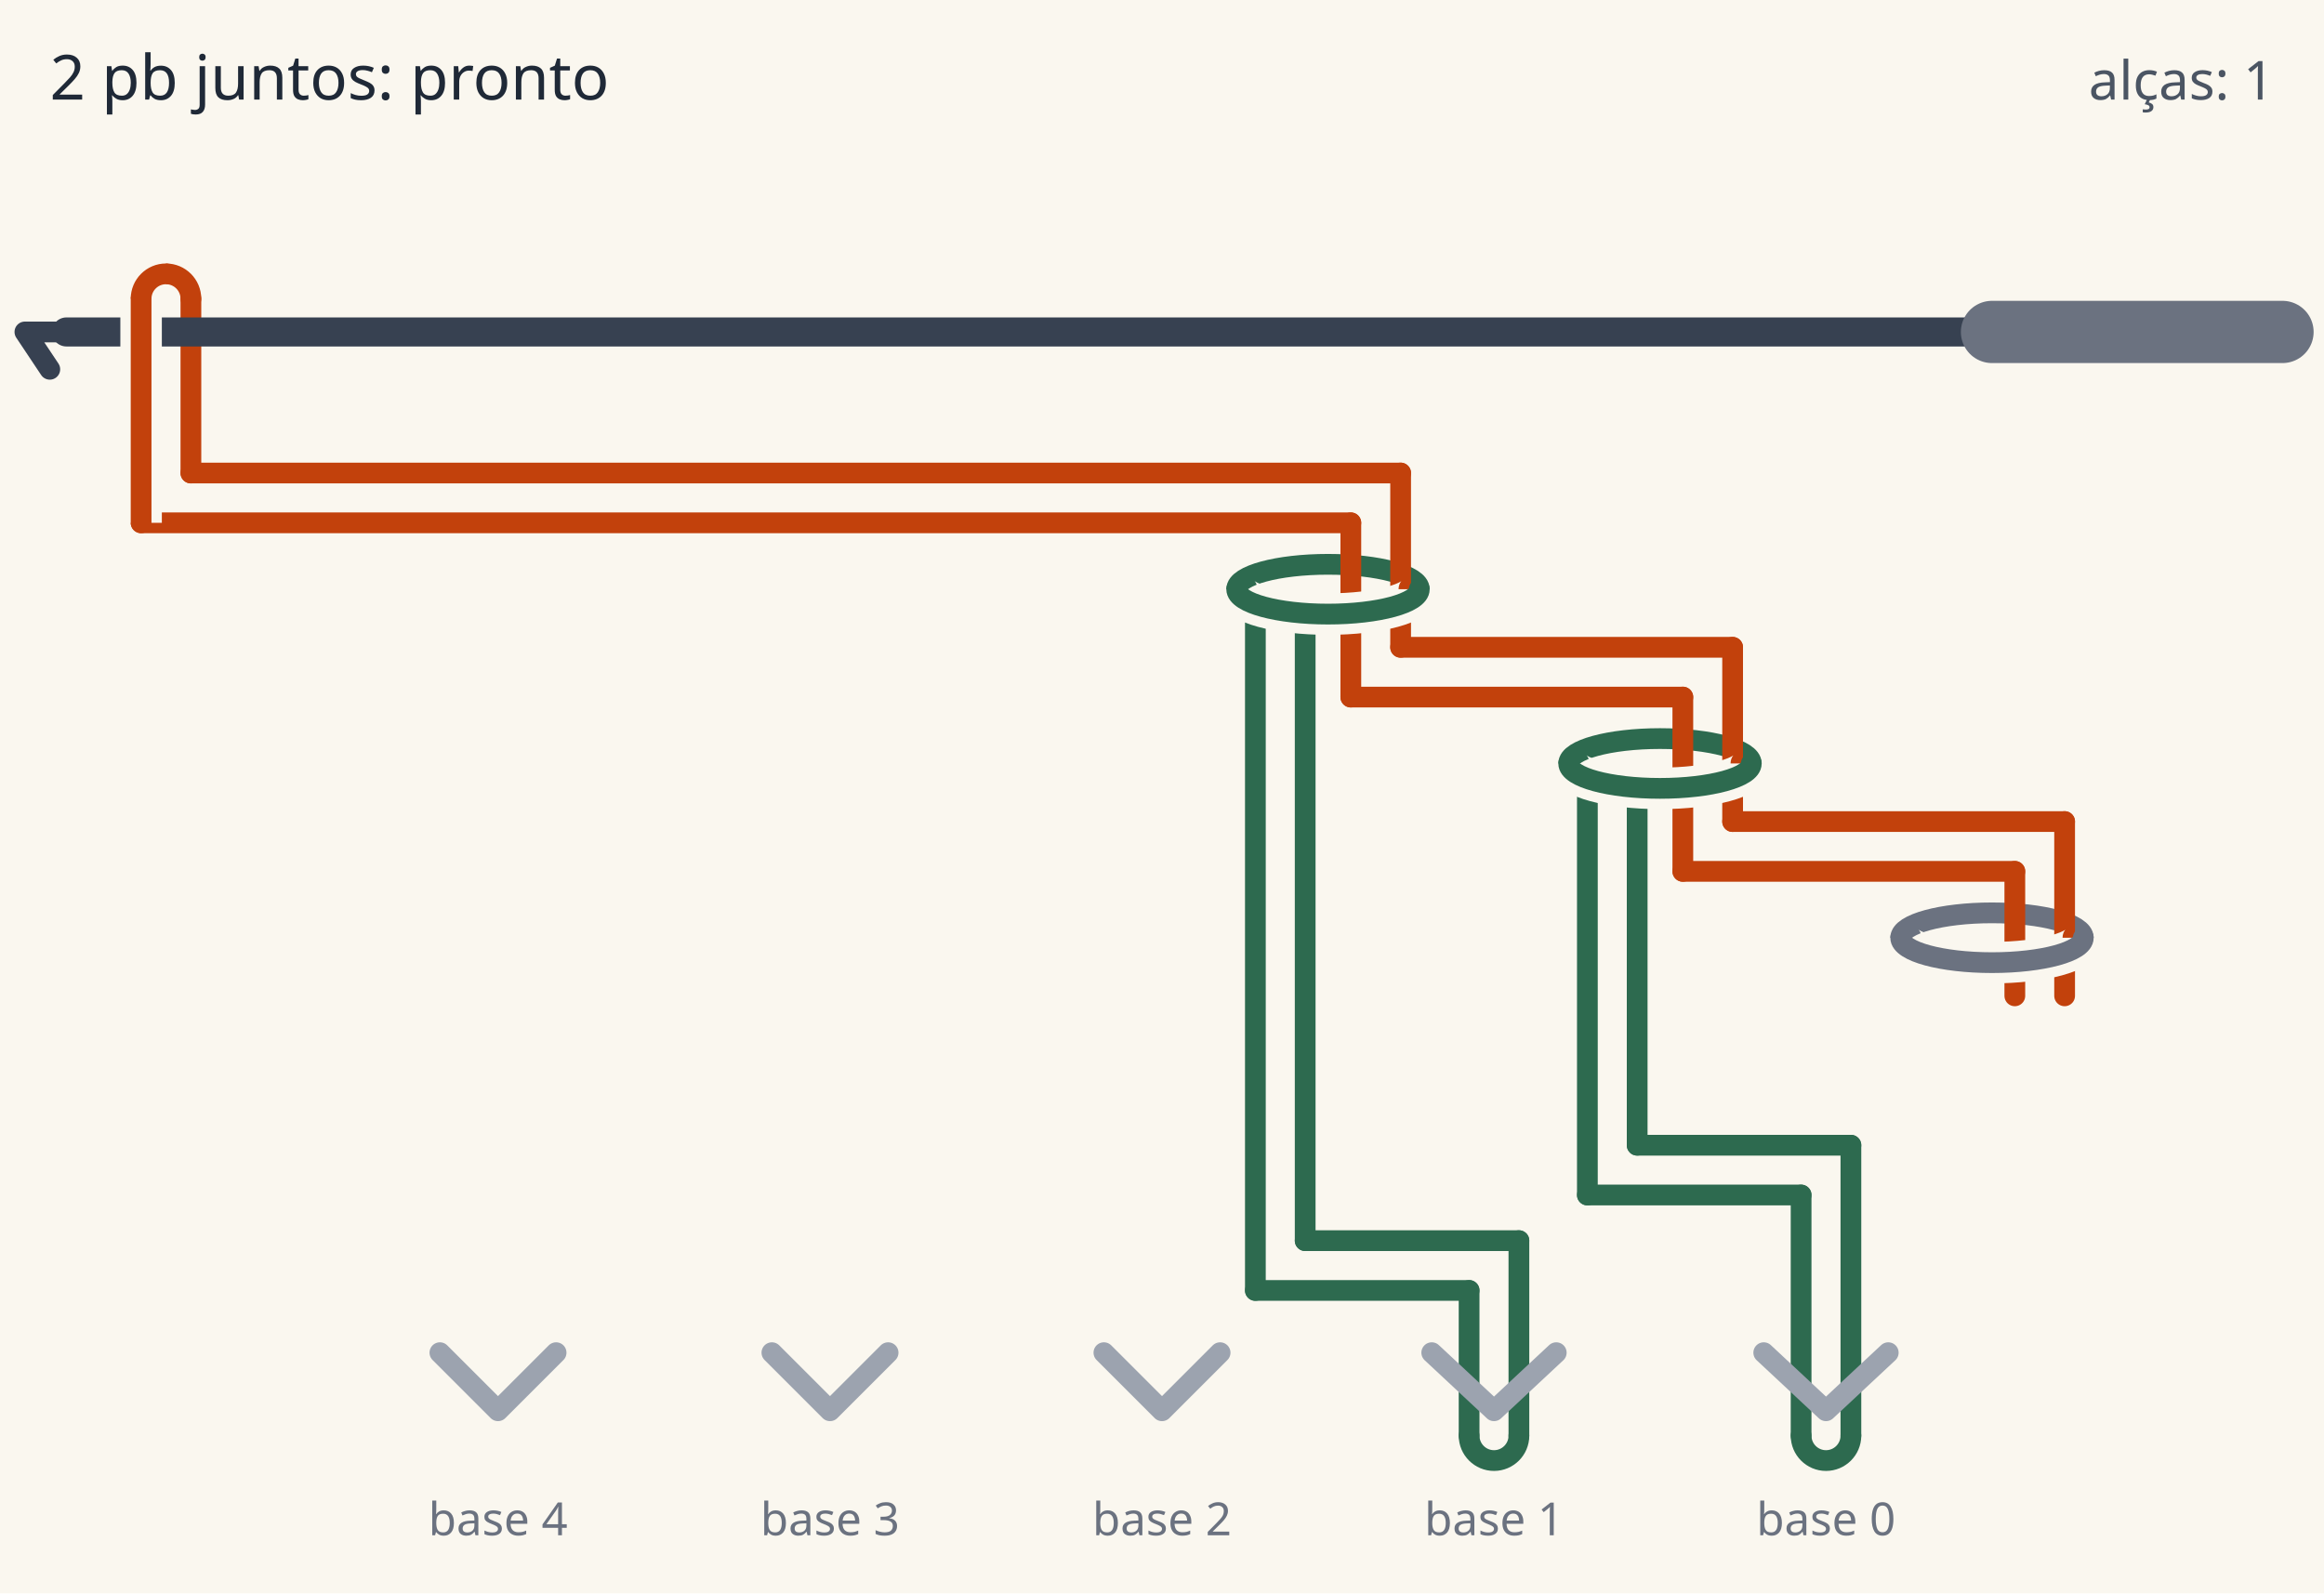
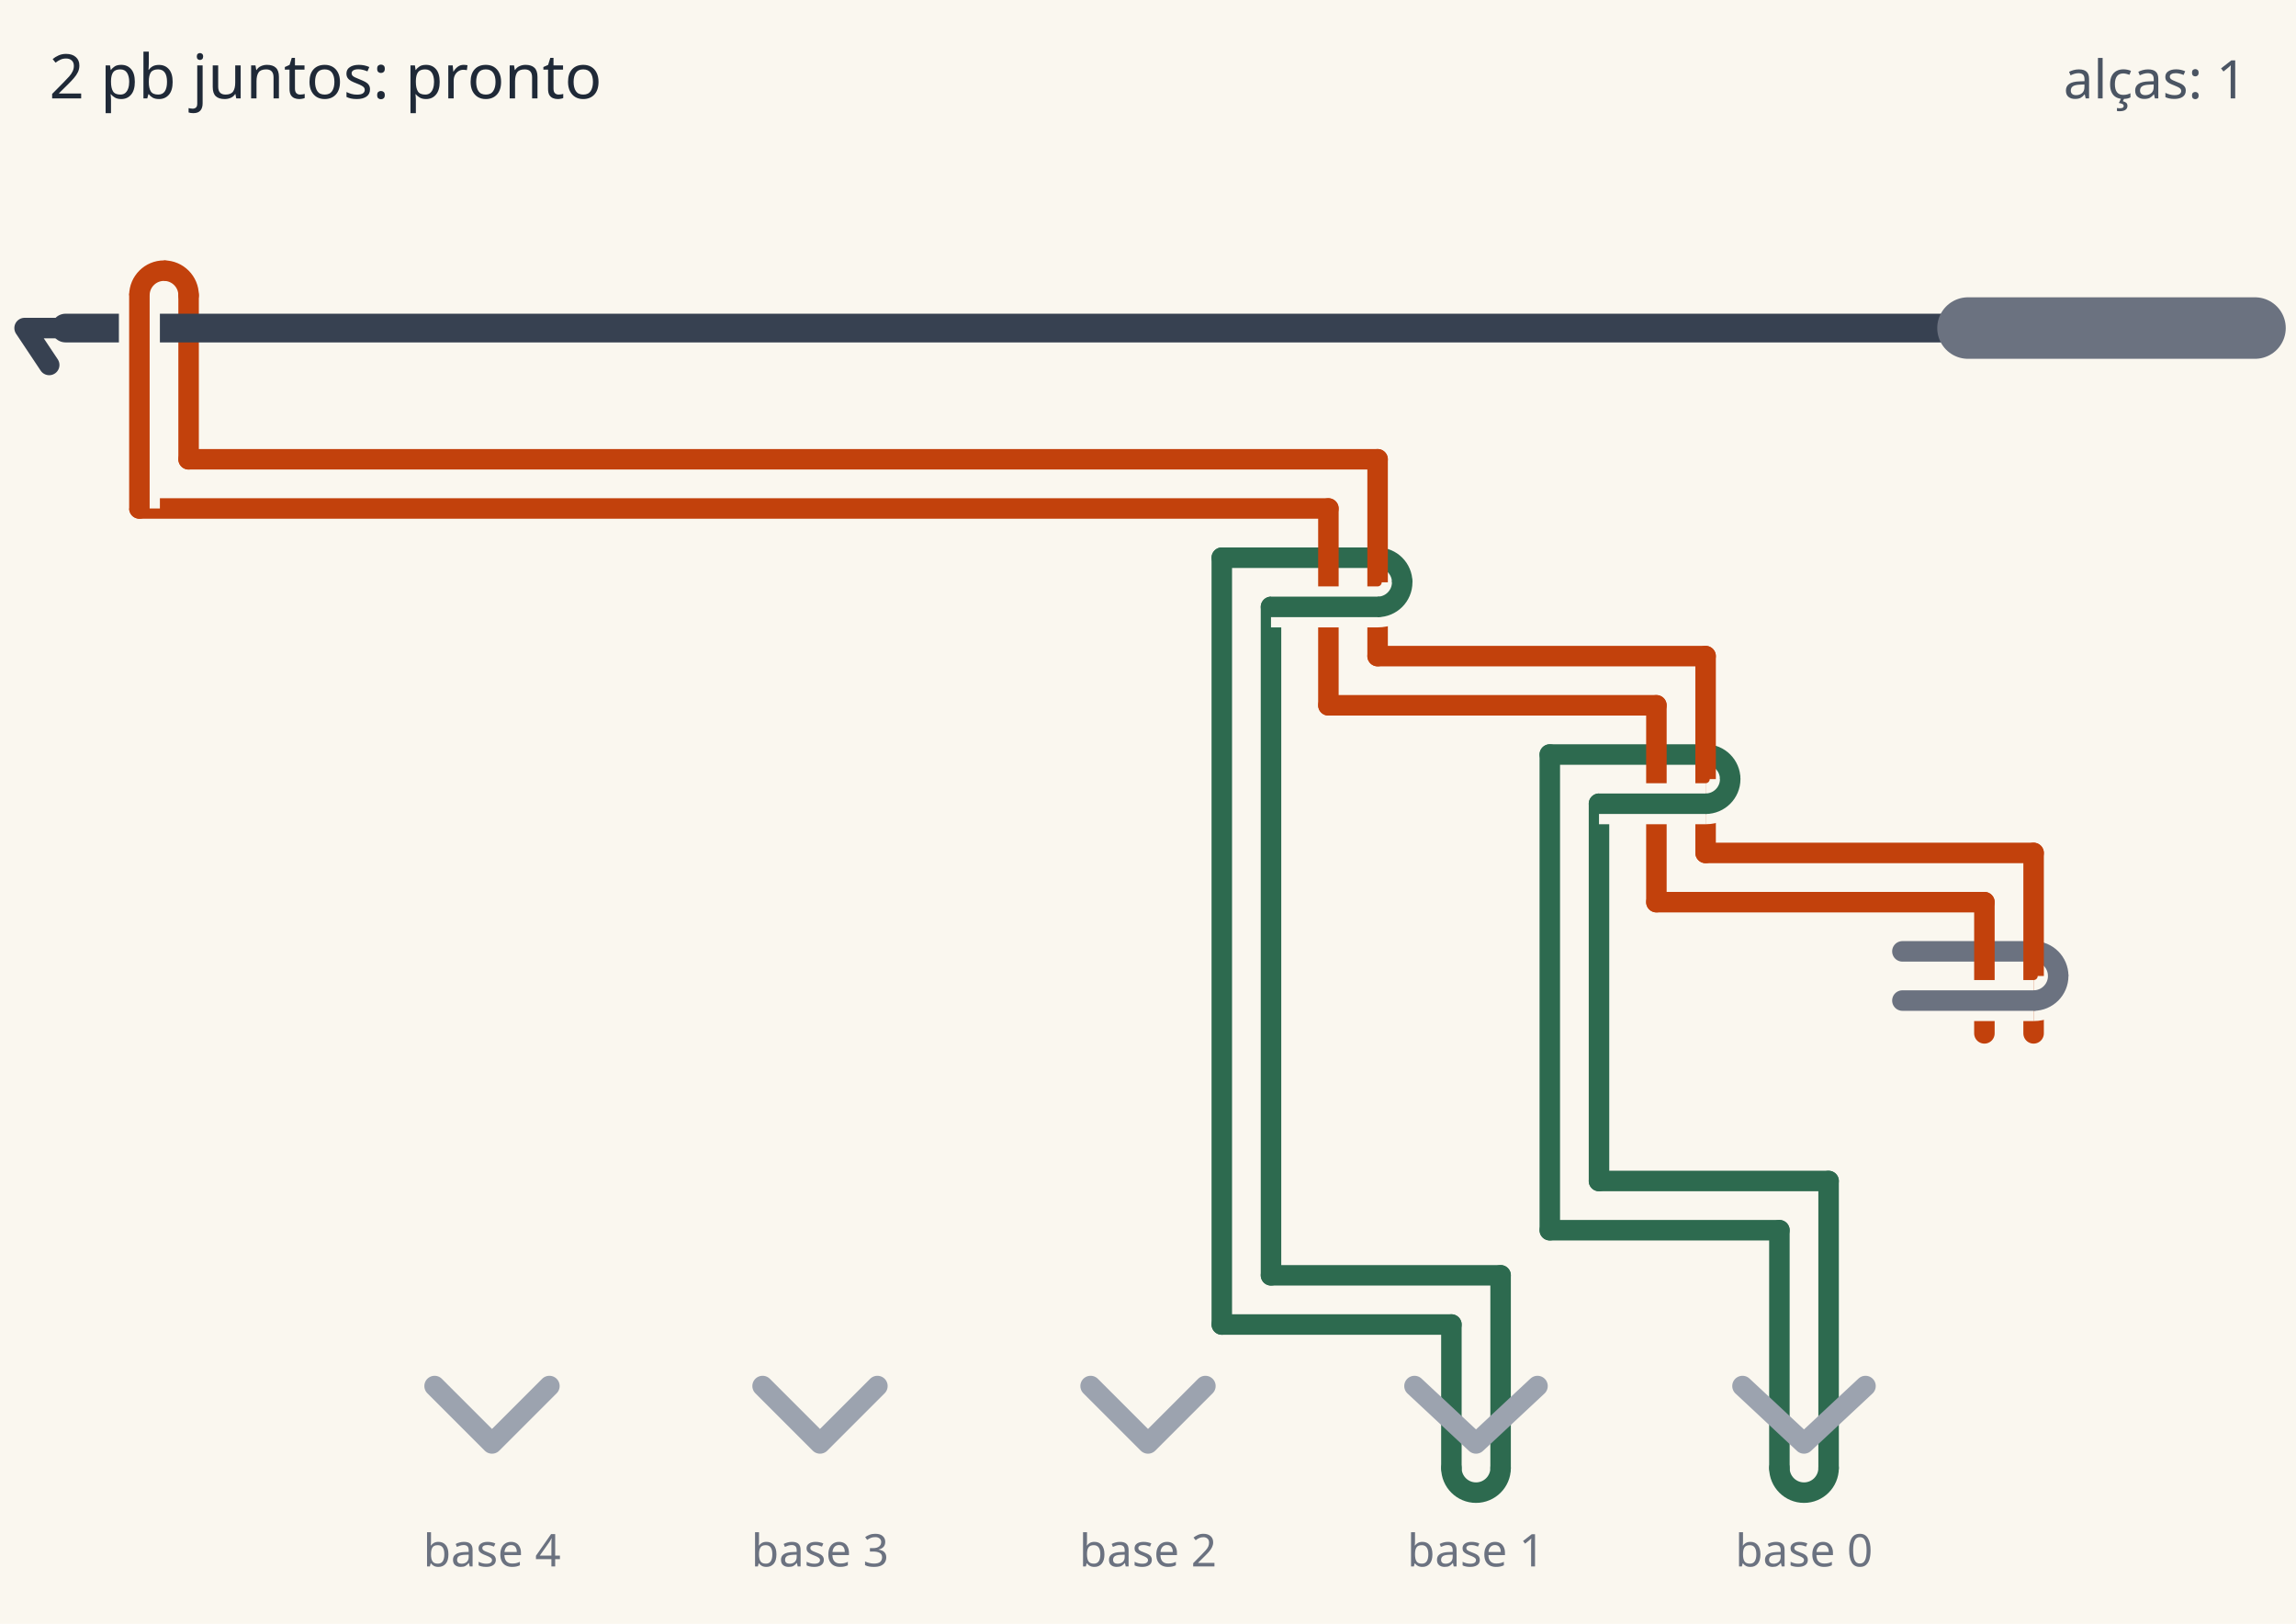
- <svg xmlns="http://www.w3.org/2000/svg" viewBox="0 0 560.0 384.0" width="560.0" height="384.0" font-family="sans-serif">
+ <svg xmlns="http://www.w3.org/2000/svg" viewBox="0 0 560.0 396.0" width="560.0" height="396.0" font-family="sans-serif">
  <rect width="100%" height="100%" fill="#faf7ef" />
  <text x="12" y="24" font-size="15" fill="#1f2937">2 pb juntos: pronto</text>
  <text x="548.0" y="24" font-size="13" text-anchor="end" fill="#4b5563">alças: 1</text>
-   <text x="440.0" y="370.0" font-size="11" text-anchor="middle" fill="#6b7280">base 0</text>
-   <text x="360.0" y="370.0" font-size="11" text-anchor="middle" fill="#6b7280">base 1</text>
-   <text x="280.0" y="370.0" font-size="11" text-anchor="middle" fill="#6b7280">base 2</text>
-   <text x="200.0" y="370.0" font-size="11" text-anchor="middle" fill="#6b7280">base 3</text>
-   <text x="120.0" y="370.0" font-size="11" text-anchor="middle" fill="#6b7280">base 4</text>
-   <path data-loop="0" data-kind="initial" data-on-hook="0" data-part="back" data-cx="480.0" data-cy="226.0" d="M 458.0 226.0 A 22 6 0 0 1 502.0 226.0" fill="none" stroke="#6b7280" stroke-width="5" stroke-linecap="round" />
-   <path data-loop="1" data-kind="pulled" data-on-hook="0" data-part="back" data-cx="400.0" data-cy="184.0" d="M 378.0 184.0 A 22 6 0 0 1 422.0 184.0" fill="none" stroke="#2d6a4f" stroke-width="5" stroke-linecap="round" />
-   <path data-loop="2" data-kind="pulled" data-on-hook="0" data-part="back" data-cx="320.0" data-cy="142.0" d="M 298.0 142.0 A 22 6 0 0 1 342.0 142.0" fill="none" stroke="#2d6a4f" stroke-width="5" stroke-linecap="round" />
+   <text x="440.0" y="382.0" font-size="11" text-anchor="middle" fill="#6b7280">base 0</text>
+   <text x="360.0" y="382.0" font-size="11" text-anchor="middle" fill="#6b7280">base 1</text>
+   <text x="280.0" y="382.0" font-size="11" text-anchor="middle" fill="#6b7280">base 2</text>
+   <text x="200.0" y="382.0" font-size="11" text-anchor="middle" fill="#6b7280">base 3</text>
+   <text x="120.0" y="382.0" font-size="11" text-anchor="middle" fill="#6b7280">base 4</text>
+   <path data-bend="0" data-side="back" d="M 496.0 232.0 A 6 6 0 0 1 502.0 238.0" fill="none" stroke="#6b7280" stroke-width="5" stroke-linecap="round" />
+   <line data-pair="0" data-side="back" data-seg="0" data-loop="0" data-kind="initial" data-on-hook="0" data-part="back" data-cx="496.0" data-cy="238.0" data-hx="483.0" data-hw="19.0" x1="496.0" y1="232.0" x2="464.0" y2="232.0" stroke="#6b7280" stroke-width="5" stroke-linecap="round" />
+   <path data-bend="1" data-side="back" d="M 416.0 184.0 A 6 6 0 0 1 422.0 190.0" fill="none" stroke="#2d6a4f" stroke-width="5" stroke-linecap="round" />
+   <line data-pair="1" data-side="back" data-seg="0" data-loop="1" data-kind="pulled" data-on-hook="0" data-part="back" data-cx="416.0" data-cy="190.0" data-hx="403.0" data-hw="19.0" x1="416.0" y1="184.0" x2="378.0" y2="184.0" stroke="#2d6a4f" stroke-width="5" stroke-linecap="round" />
+   <path data-bend="2" data-side="back" d="M 336.0 136.0 A 6 6 0 0 1 342.0 142.0" fill="none" stroke="#2d6a4f" stroke-width="5" stroke-linecap="round" />
+   <line data-pair="2" data-side="back" data-seg="0" data-loop="2" data-kind="pulled" data-on-hook="0" data-part="back" data-cx="336.0" data-cy="142.0" data-hx="323.0" data-hw="19.0" x1="336.0" y1="136.0" x2="298.0" y2="136.0" stroke="#2d6a4f" stroke-width="5" stroke-linecap="round" />
  <path data-bend="3" data-side="back" d="M 46.0 72 A 6 6 0 0 0 40.0 66" fill="none" stroke="#c2410c" stroke-width="5" stroke-linecap="round" />
-   <line data-pair="3" data-side="back" data-seg="0" data-strand="3" data-draw="1" data-loop="3" data-kind="yo" data-on-hook="1" data-part="back" data-cx="40.0" data-cy="80" x1="46.0" y1="72.0" x2="46.0" y2="114.0" stroke="#c2410c" stroke-width="5" stroke-linecap="round" />
+   <line data-pair="3" data-side="back" data-seg="0" data-strand="3" data-draw="1" data-loop="3" data-kind="yo" data-on-hook="1" data-part="back" data-cx="40.0" data-cy="80" x1="46.0" y1="72.0" x2="46.0" y2="112.0" stroke="#c2410c" stroke-width="5" stroke-linecap="round" />
  <line data-hook="1" x1="544.0" y1="80" x2="16.0" y2="80" stroke="#374151" stroke-width="7" stroke-linecap="round" />
  <line data-hook-handle="1" x1="550.0" y1="80" x2="480.0" y2="80" stroke="#6b7280" stroke-width="15" stroke-linecap="round" />
  <path data-hook-tip="1" d="M 18.0 80 L 6.0 80 L 12.0 89" fill="none" stroke="#374151" stroke-width="5" stroke-linecap="round" stroke-linejoin="round" />
-   <line data-pair="1" data-side="back" data-seg="0" data-leg="1" data-base="0" x1="394.5" y1="190.0" x2="394.5" y2="276.0" stroke="#2d6a4f" stroke-width="5" stroke-linecap="round" />
-   <line data-pair="1" data-side="back" data-seg="1" data-leg="1" data-base="0" x1="394.5" y1="276.0" x2="446.0" y2="276.0" stroke="#2d6a4f" stroke-width="5" stroke-linecap="round" />
-   <line data-pair="1" data-side="back" data-seg="2" data-leg="1" data-base="0" x1="446.0" y1="276.0" x2="446.0" y2="346.0" stroke="#2d6a4f" stroke-width="5" stroke-linecap="round" />
-   <line data-pair="1" data-side="front" data-seg="0" data-leg="1" data-base="0" x1="382.5" y1="190.0" x2="382.5" y2="288.0" stroke="#2d6a4f" stroke-width="5" stroke-linecap="round" />
-   <line data-pair="1" data-side="front" data-seg="1" data-leg="1" data-base="0" x1="382.5" y1="288.0" x2="434.0" y2="288.0" stroke="#2d6a4f" stroke-width="5" stroke-linecap="round" />
-   <line data-pair="1" data-side="front" data-seg="2" data-leg="1" data-base="0" x1="434.0" y1="288.0" x2="434.0" y2="346.0" stroke="#2d6a4f" stroke-width="5" stroke-linecap="round" />
-   <line data-pair="2" data-side="back" data-seg="0" data-leg="2" data-base="1" x1="314.5" y1="148.0" x2="314.5" y2="299.0" stroke="#2d6a4f" stroke-width="5" stroke-linecap="round" />
-   <line data-pair="2" data-side="back" data-seg="1" data-leg="2" data-base="1" x1="314.5" y1="299.0" x2="366.0" y2="299.0" stroke="#2d6a4f" stroke-width="5" stroke-linecap="round" />
-   <line data-pair="2" data-side="back" data-seg="2" data-leg="2" data-base="1" x1="366.0" y1="299.0" x2="366.0" y2="346.0" stroke="#2d6a4f" stroke-width="5" stroke-linecap="round" />
-   <line data-pair="2" data-side="front" data-seg="0" data-leg="2" data-base="1" x1="302.5" y1="148.0" x2="302.5" y2="311.0" stroke="#2d6a4f" stroke-width="5" stroke-linecap="round" />
-   <line data-pair="2" data-side="front" data-seg="1" data-leg="2" data-base="1" x1="302.5" y1="311.0" x2="354.0" y2="311.0" stroke="#2d6a4f" stroke-width="5" stroke-linecap="round" />
-   <line data-pair="2" data-side="front" data-seg="2" data-leg="2" data-base="1" x1="354.0" y1="311.0" x2="354.0" y2="346.0" stroke="#2d6a4f" stroke-width="5" stroke-linecap="round" />
-   <line data-pair="3" data-side="back" data-seg="1" data-strand="3" data-draw="1" x1="46.0" y1="114.0" x2="337.5" y2="114.0" stroke="#c2410c" stroke-width="5" stroke-linecap="round" />
-   <line data-pair="3" data-side="back" data-seg="2" data-strand="3" data-draw="1" data-through="2" x1="337.5" y1="114.0" x2="337.5" y2="156.0" stroke="#c2410c" stroke-width="5" stroke-linecap="round" />
-   <line data-pair="3" data-side="back" data-seg="3" data-strand="3" data-draw="1" x1="337.5" y1="156.0" x2="417.5" y2="156.0" stroke="#c2410c" stroke-width="5" stroke-linecap="round" />
-   <line data-pair="3" data-side="back" data-seg="4" data-strand="3" data-draw="1" data-through="1" x1="417.5" y1="156.0" x2="417.5" y2="198.0" stroke="#c2410c" stroke-width="5" stroke-linecap="round" />
-   <line data-pair="3" data-side="back" data-seg="5" data-strand="3" data-draw="1" x1="417.5" y1="198.0" x2="497.5" y2="198.0" stroke="#c2410c" stroke-width="5" stroke-linecap="round" />
-   <line data-pair="3" data-side="back" data-seg="6" data-strand="3" data-draw="1" data-through="0" x1="497.5" y1="198.0" x2="497.5" y2="240.0" stroke="#c2410c" stroke-width="5" stroke-linecap="round" />
-   <line data-pair="3" data-side="front" data-seg="1" data-strand="3" data-draw="1" x1="34.0" y1="126.0" x2="325.5" y2="126.0" stroke="#c2410c" stroke-width="5" stroke-linecap="round" />
-   <line data-pair="3" data-side="front" data-seg="2" data-strand="3" data-draw="1" data-through="2" x1="325.5" y1="126.0" x2="325.5" y2="168.0" stroke="#c2410c" stroke-width="5" stroke-linecap="round" />
-   <line data-pair="3" data-side="front" data-seg="3" data-strand="3" data-draw="1" x1="325.5" y1="168.0" x2="405.5" y2="168.0" stroke="#c2410c" stroke-width="5" stroke-linecap="round" />
-   <line data-pair="3" data-side="front" data-seg="4" data-strand="3" data-draw="1" data-through="1" x1="405.5" y1="168.0" x2="405.5" y2="210.0" stroke="#c2410c" stroke-width="5" stroke-linecap="round" />
-   <line data-pair="3" data-side="front" data-seg="5" data-strand="3" data-draw="1" x1="405.5" y1="210.0" x2="485.5" y2="210.0" stroke="#c2410c" stroke-width="5" stroke-linecap="round" />
-   <line data-pair="3" data-side="front" data-seg="6" data-strand="3" data-draw="1" data-through="0" x1="485.5" y1="210.0" x2="485.5" y2="240.0" stroke="#c2410c" stroke-width="5" stroke-linecap="round" />
-   <path data-leg-curve="1" data-base="0" d="M 446.0 346.0 A 6 6 0 0 1 434.0 346.0" fill="none" stroke="#2d6a4f" stroke-width="5" stroke-linecap="round" />
-   <path data-leg-curve="2" data-base="1" d="M 366.0 346.0 A 6 6 0 0 1 354.0 346.0" fill="none" stroke="#2d6a4f" stroke-width="5" stroke-linecap="round" />
-   <path data-base-top="0" data-cx="440.0" data-hw="15.0" d="M 425.0 326.0 L 440.0 340.0 L 455.0 326.0" fill="none" stroke="#9ca3af" stroke-width="5" stroke-linecap="round" stroke-linejoin="round" />
-   <path data-base-top="1" data-cx="360.0" data-hw="15.0" d="M 345.0 326.0 L 360.0 340.0 L 375.0 326.0" fill="none" stroke="#9ca3af" stroke-width="5" stroke-linecap="round" stroke-linejoin="round" />
-   <path data-base-top="2" data-cx="280.0" data-hw="14.0" d="M 266.0 326.0 L 280.0 340.0 L 294.0 326.0" fill="none" stroke="#9ca3af" stroke-width="5" stroke-linecap="round" stroke-linejoin="round" />
-   <path data-base-top="3" data-cx="200.0" data-hw="14.0" d="M 186.0 326.0 L 200.0 340.0 L 214.0 326.0" fill="none" stroke="#9ca3af" stroke-width="5" stroke-linecap="round" stroke-linejoin="round" />
-   <path data-base-top="4" data-cx="120.0" data-hw="14.0" d="M 106.0 326.0 L 120.0 340.0 L 134.0 326.0" fill="none" stroke="#9ca3af" stroke-width="5" stroke-linecap="round" stroke-linejoin="round" />
-   <path d="M 458.0 226.0 A 22 6 0 0 0 502.0 226.0" fill="none" stroke="#faf7ef" stroke-width="10" stroke-linecap="butt" />
-   <path data-loop="0" data-kind="initial" data-on-hook="0" data-part="front" data-cx="480.0" data-cy="226.0" d="M 458.0 226.0 A 22 6 0 0 0 502.0 226.0" fill="none" stroke="#6b7280" stroke-width="5" stroke-linecap="round" />
-   <path d="M 378.0 184.0 A 22 6 0 0 0 422.0 184.0" fill="none" stroke="#faf7ef" stroke-width="10" stroke-linecap="butt" />
-   <path data-loop="1" data-kind="pulled" data-on-hook="0" data-part="front" data-cx="400.0" data-cy="184.0" d="M 378.0 184.0 A 22 6 0 0 0 422.0 184.0" fill="none" stroke="#2d6a4f" stroke-width="5" stroke-linecap="round" />
-   <path d="M 298.0 142.0 A 22 6 0 0 0 342.0 142.0" fill="none" stroke="#faf7ef" stroke-width="10" stroke-linecap="butt" />
-   <path data-loop="2" data-kind="pulled" data-on-hook="0" data-part="front" data-cx="320.0" data-cy="142.0" d="M 298.0 142.0 A 22 6 0 0 0 342.0 142.0" fill="none" stroke="#2d6a4f" stroke-width="5" stroke-linecap="round" />
+   <line data-pair="1" data-side="back" data-seg="1" data-leg="1" data-base="0" x1="378.0" y1="184.0" x2="378.0" y2="300.0" stroke="#2d6a4f" stroke-width="5" stroke-linecap="round" />
+   <line data-pair="1" data-side="back" data-seg="2" data-leg="1" data-base="0" x1="378.0" y1="300.0" x2="434.0" y2="300.0" stroke="#2d6a4f" stroke-width="5" stroke-linecap="round" />
+   <line data-pair="1" data-side="back" data-seg="3" data-leg="1" data-base="0" x1="434.0" y1="300.0" x2="434.0" y2="358.0" stroke="#2d6a4f" stroke-width="5" stroke-linecap="round" />
+   <line data-pair="1" data-side="front" data-seg="1" data-leg="1" data-base="0" x1="390.0" y1="196.0" x2="390.0" y2="288.0" stroke="#2d6a4f" stroke-width="5" stroke-linecap="round" />
+   <line data-pair="1" data-side="front" data-seg="2" data-leg="1" data-base="0" x1="390.0" y1="288.0" x2="446.0" y2="288.0" stroke="#2d6a4f" stroke-width="5" stroke-linecap="round" />
+   <line data-pair="1" data-side="front" data-seg="3" data-leg="1" data-base="0" x1="446.0" y1="288.0" x2="446.0" y2="358.0" stroke="#2d6a4f" stroke-width="5" stroke-linecap="round" />
+   <line data-pair="2" data-side="back" data-seg="1" data-leg="2" data-base="1" x1="298.0" y1="136.0" x2="298.0" y2="323.0" stroke="#2d6a4f" stroke-width="5" stroke-linecap="round" />
+   <line data-pair="2" data-side="back" data-seg="2" data-leg="2" data-base="1" x1="298.0" y1="323.0" x2="354.0" y2="323.0" stroke="#2d6a4f" stroke-width="5" stroke-linecap="round" />
+   <line data-pair="2" data-side="back" data-seg="3" data-leg="2" data-base="1" x1="354.0" y1="323.0" x2="354.0" y2="358.0" stroke="#2d6a4f" stroke-width="5" stroke-linecap="round" />
+   <line data-pair="2" data-side="front" data-seg="1" data-leg="2" data-base="1" x1="310.0" y1="148.0" x2="310.0" y2="311.0" stroke="#2d6a4f" stroke-width="5" stroke-linecap="round" />
+   <line data-pair="2" data-side="front" data-seg="2" data-leg="2" data-base="1" x1="310.0" y1="311.0" x2="366.0" y2="311.0" stroke="#2d6a4f" stroke-width="5" stroke-linecap="round" />
+   <line data-pair="2" data-side="front" data-seg="3" data-leg="2" data-base="1" x1="366.0" y1="311.0" x2="366.0" y2="358.0" stroke="#2d6a4f" stroke-width="5" stroke-linecap="round" />
+   <line data-pair="3" data-side="back" data-seg="1" data-strand="3" data-draw="1" x1="46.0" y1="112.0" x2="336.0" y2="112.0" stroke="#c2410c" stroke-width="5" stroke-linecap="round" />
+   <line data-pair="3" data-side="back" data-seg="2" data-strand="3" data-draw="1" data-through="2" x1="336.0" y1="112.0" x2="336.0" y2="160.0" stroke="#c2410c" stroke-width="5" stroke-linecap="round" />
+   <line data-pair="3" data-side="back" data-seg="3" data-strand="3" data-draw="1" x1="336.0" y1="160.0" x2="416.0" y2="160.0" stroke="#c2410c" stroke-width="5" stroke-linecap="round" />
+   <line data-pair="3" data-side="back" data-seg="4" data-strand="3" data-draw="1" data-through="1" x1="416.0" y1="160.0" x2="416.0" y2="208.0" stroke="#c2410c" stroke-width="5" stroke-linecap="round" />
+   <line data-pair="3" data-side="back" data-seg="5" data-strand="3" data-draw="1" x1="416.0" y1="208.0" x2="496.0" y2="208.0" stroke="#c2410c" stroke-width="5" stroke-linecap="round" />
+   <line data-pair="3" data-side="back" data-seg="6" data-strand="3" data-draw="1" data-through="0" x1="496.0" y1="208.0" x2="496.0" y2="252.0" stroke="#c2410c" stroke-width="5" stroke-linecap="round" />
+   <line data-pair="3" data-side="front" data-seg="1" data-strand="3" data-draw="1" x1="34.0" y1="124.0" x2="324.0" y2="124.0" stroke="#c2410c" stroke-width="5" stroke-linecap="round" />
+   <line data-pair="3" data-side="front" data-seg="2" data-strand="3" data-draw="1" data-through="2" x1="324.0" y1="124.0" x2="324.0" y2="172.0" stroke="#c2410c" stroke-width="5" stroke-linecap="round" />
+   <line data-pair="3" data-side="front" data-seg="3" data-strand="3" data-draw="1" x1="324.0" y1="172.0" x2="404.0" y2="172.0" stroke="#c2410c" stroke-width="5" stroke-linecap="round" />
+   <line data-pair="3" data-side="front" data-seg="4" data-strand="3" data-draw="1" data-through="1" x1="404.0" y1="172.0" x2="404.0" y2="220.0" stroke="#c2410c" stroke-width="5" stroke-linecap="round" />
+   <line data-pair="3" data-side="front" data-seg="5" data-strand="3" data-draw="1" x1="404.0" y1="220.0" x2="484.0" y2="220.0" stroke="#c2410c" stroke-width="5" stroke-linecap="round" />
+   <line data-pair="3" data-side="front" data-seg="6" data-strand="3" data-draw="1" data-through="0" x1="484.0" y1="220.0" x2="484.0" y2="252.0" stroke="#c2410c" stroke-width="5" stroke-linecap="round" />
+   <path data-leg-curve="1" data-base="0" d="M 446.0 358.0 A 6 6 0 0 1 434.0 358.0" fill="none" stroke="#2d6a4f" stroke-width="5" stroke-linecap="round" />
+   <path data-leg-curve="2" data-base="1" d="M 366.0 358.0 A 6 6 0 0 1 354.0 358.0" fill="none" stroke="#2d6a4f" stroke-width="5" stroke-linecap="round" />
+   <path data-base-top="0" data-cx="440.0" data-hw="15.0" d="M 425.0 338.0 L 440.0 352.0 L 455.0 338.0" fill="none" stroke="#9ca3af" stroke-width="5" stroke-linecap="round" stroke-linejoin="round" />
+   <path data-base-top="1" data-cx="360.0" data-hw="15.0" d="M 345.0 338.0 L 360.0 352.0 L 375.0 338.0" fill="none" stroke="#9ca3af" stroke-width="5" stroke-linecap="round" stroke-linejoin="round" />
+   <path data-base-top="2" data-cx="280.0" data-hw="14.0" d="M 266.0 338.0 L 280.0 352.0 L 294.0 338.0" fill="none" stroke="#9ca3af" stroke-width="5" stroke-linecap="round" stroke-linejoin="round" />
+   <path data-base-top="3" data-cx="200.0" data-hw="14.0" d="M 186.0 338.0 L 200.0 352.0 L 214.0 338.0" fill="none" stroke="#9ca3af" stroke-width="5" stroke-linecap="round" stroke-linejoin="round" />
+   <path data-base-top="4" data-cx="120.0" data-hw="14.0" d="M 106.0 338.0 L 120.0 352.0 L 134.0 338.0" fill="none" stroke="#9ca3af" stroke-width="5" stroke-linecap="round" stroke-linejoin="round" />
+   <path d="M 502.0 238.0 A 6 6 0 0 1 496.0 244.0" stroke="#faf7ef" stroke-width="10" stroke-linecap="butt" fill="none" />
+   <path data-bend="0" data-side="front" d="M 502.0 238.0 A 6 6 0 0 1 496.0 244.0" fill="none" stroke="#6b7280" stroke-width="5" stroke-linecap="round" />
+   <line x1="496.0" y1="244.0" x2="464.0" y2="244.0" stroke="#faf7ef" stroke-width="10" stroke-linecap="butt" fill="none" />
+   <line data-pair="0" data-side="front" data-seg="0" data-loop="0" data-kind="initial" data-on-hook="0" data-part="front" data-cx="496.0" data-cy="238.0" data-hx="483.0" data-hw="19.0" x1="496.0" y1="244.0" x2="464.0" y2="244.0" stroke="#6b7280" stroke-width="5" stroke-linecap="round" />
+   <path d="M 422.0 190.0 A 6 6 0 0 1 416.0 196.0" stroke="#faf7ef" stroke-width="10" stroke-linecap="butt" fill="none" />
+   <path data-bend="1" data-side="front" d="M 422.0 190.0 A 6 6 0 0 1 416.0 196.0" fill="none" stroke="#2d6a4f" stroke-width="5" stroke-linecap="round" />
+   <line x1="416.0" y1="196.0" x2="390.0" y2="196.0" stroke="#faf7ef" stroke-width="10" stroke-linecap="butt" fill="none" />
+   <line data-pair="1" data-side="front" data-seg="0" data-loop="1" data-kind="pulled" data-on-hook="0" data-part="front" data-cx="416.0" data-cy="190.0" data-hx="403.0" data-hw="19.0" x1="416.0" y1="196.0" x2="390.0" y2="196.0" stroke="#2d6a4f" stroke-width="5" stroke-linecap="round" />
+   <path d="M 342.0 142.0 A 6 6 0 0 1 336.0 148.0" stroke="#faf7ef" stroke-width="10" stroke-linecap="butt" fill="none" />
+   <path data-bend="2" data-side="front" d="M 342.0 142.0 A 6 6 0 0 1 336.0 148.0" fill="none" stroke="#2d6a4f" stroke-width="5" stroke-linecap="round" />
+   <line x1="336.0" y1="148.0" x2="310.0" y2="148.0" stroke="#faf7ef" stroke-width="10" stroke-linecap="butt" fill="none" />
+   <line data-pair="2" data-side="front" data-seg="0" data-loop="2" data-kind="pulled" data-on-hook="0" data-part="front" data-cx="336.0" data-cy="142.0" data-hx="323.0" data-hw="19.0" x1="336.0" y1="148.0" x2="310.0" y2="148.0" stroke="#2d6a4f" stroke-width="5" stroke-linecap="round" />
  <path d="M 40.0 66 A 6 6 0 0 0 34.0 72" stroke="#faf7ef" stroke-width="10" stroke-linecap="butt" fill="none" />
  <path data-bend="3" data-side="front" d="M 40.0 66 A 6 6 0 0 0 34.0 72" fill="none" stroke="#c2410c" stroke-width="5" stroke-linecap="round" />
-   <line x1="34.0" y1="72.0" x2="34.0" y2="126.0" stroke="#faf7ef" stroke-width="10" stroke-linecap="butt" fill="none" />
-   <line data-pair="3" data-side="front" data-seg="0" data-strand="3" data-draw="1" data-loop="3" data-kind="yo" data-on-hook="1" data-part="front" data-cx="40.0" data-cy="80" x1="34.0" y1="72.0" x2="34.0" y2="126.0" stroke="#c2410c" stroke-width="5" stroke-linecap="round" />
+   <line x1="34.0" y1="72.0" x2="34.0" y2="124.0" stroke="#faf7ef" stroke-width="10" stroke-linecap="butt" fill="none" />
+   <line data-pair="3" data-side="front" data-seg="0" data-strand="3" data-draw="1" data-loop="3" data-kind="yo" data-on-hook="1" data-part="front" data-cx="40.0" data-cy="80" x1="34.0" y1="72.0" x2="34.0" y2="124.0" stroke="#c2410c" stroke-width="5" stroke-linecap="round" />
</svg>
